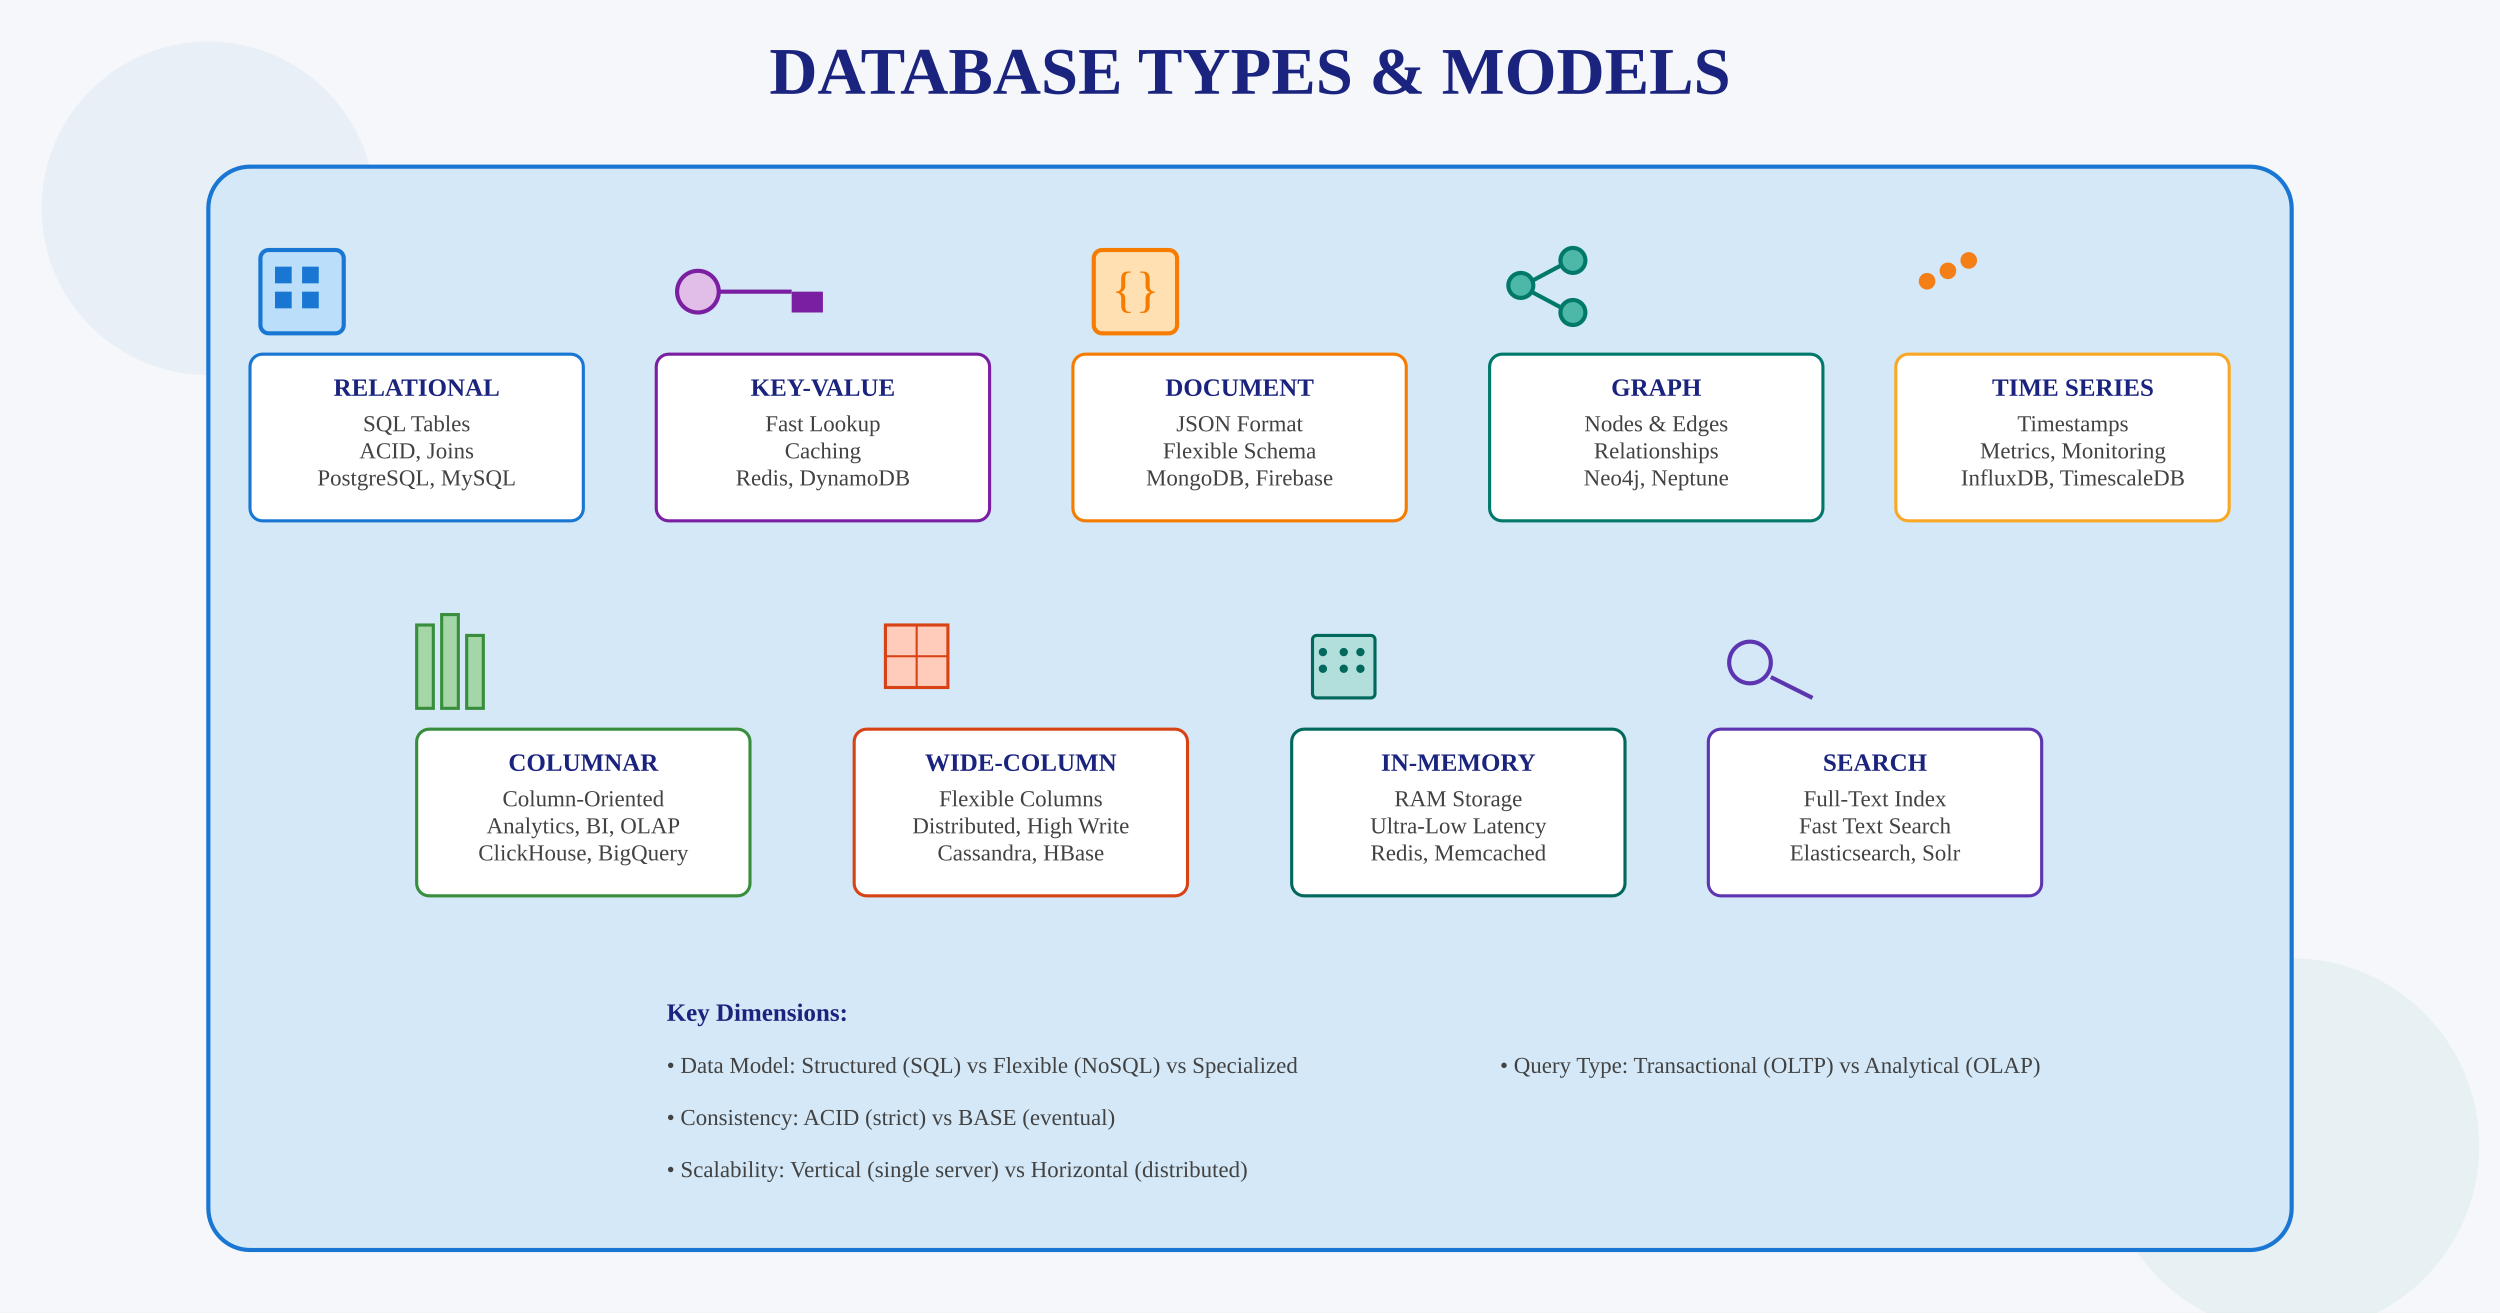
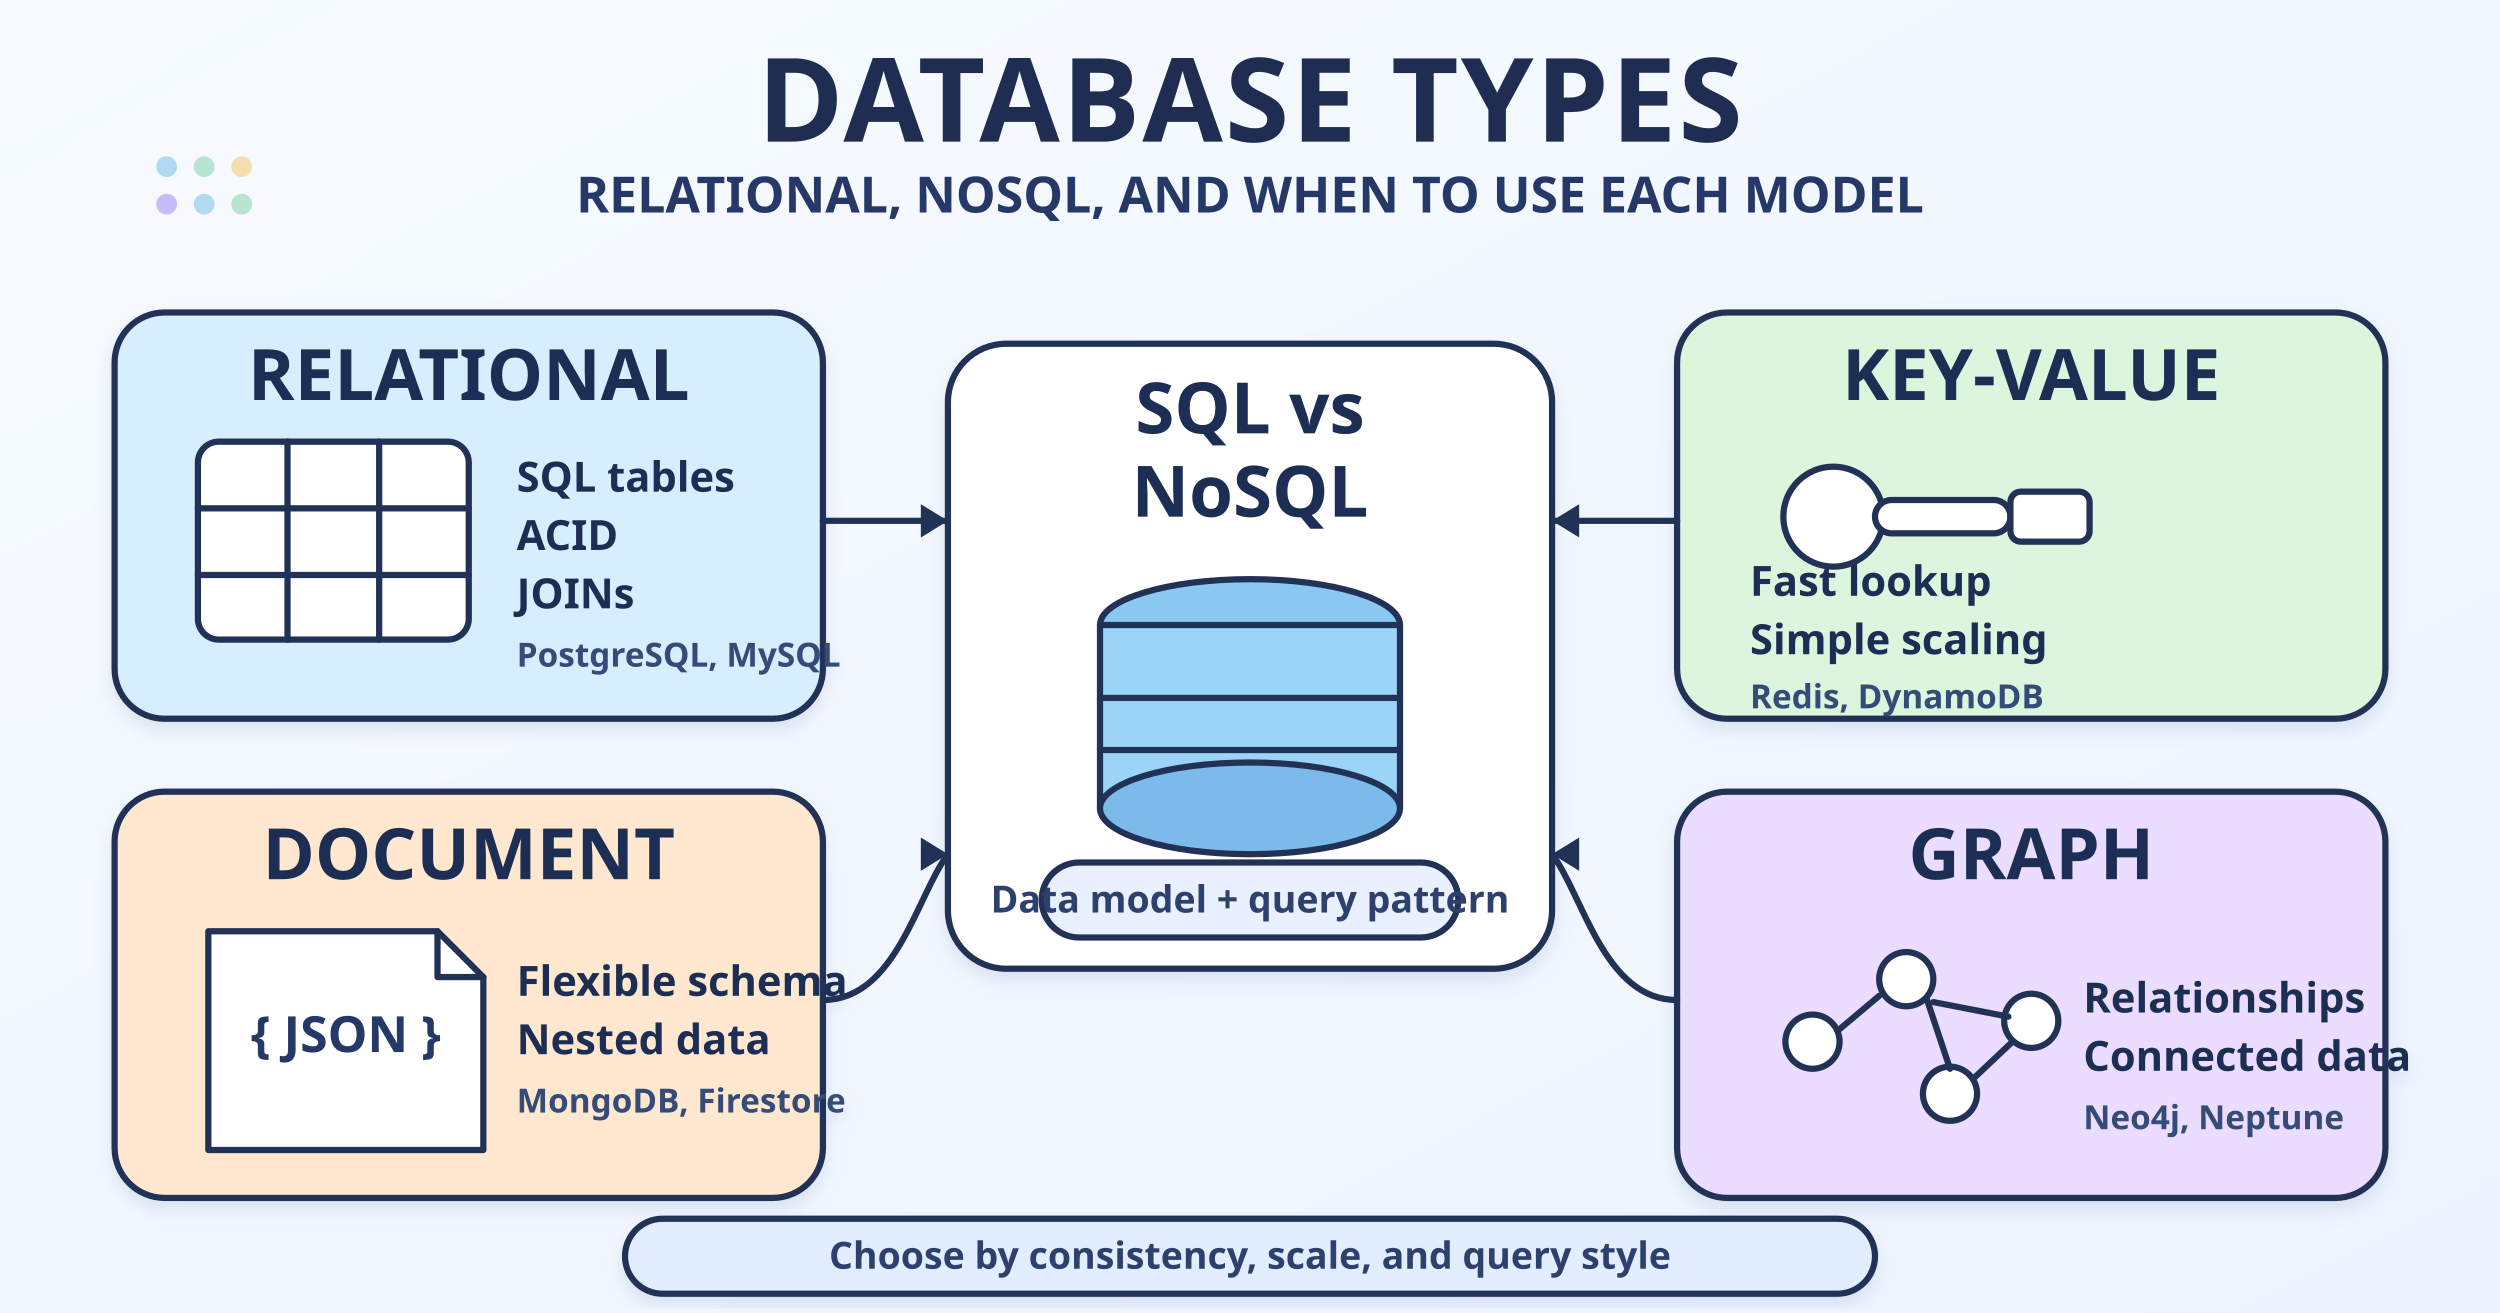
- <svg xmlns="http://www.w3.org/2000/svg" viewBox="0 0 1200 630">
+ <svg xmlns="http://www.w3.org/2000/svg" viewBox="0 0 1200 630" role="img" aria-labelledby="title desc">
  <defs>
+     <linearGradient id="bg" x1="0" y1="0" x2="1" y2="1">
+       <stop offset="0%" stop-color="#f7fbff" />
+       <stop offset="100%" stop-color="#eef4ff" />
+     </linearGradient>
+     <filter id="softShadow" x="-20%" y="-20%" width="140%" height="140%">
+       <feDropShadow dx="0" dy="4" stdDeviation="4" flood-color="#8aa2c7" flood-opacity="0.25" />
+     </filter>
    <style>
-       .title-main { font-size: 32px; font-weight: bold; fill: #1a237e; }
-       .label-bold { font-size: 12px; font-weight: bold; fill: #1a237e; }
-       .label-text { font-size: 11px; fill: #424242; }
+       .stroke { stroke: #223156; stroke-width: 3; stroke-linecap: round; stroke-linejoin: round; }
+       .title { font: 800 56px 'Trebuchet MS', 'Segoe UI', sans-serif; fill: #1f2d52; letter-spacing: 1px; }
+       .subtitle { font: 700 24px 'Trebuchet MS', 'Segoe UI', sans-serif; fill: #253867; }
+       .cardTitle { font: 800 34px 'Trebuchet MS', 'Segoe UI', sans-serif; fill: #1f2d52; }
+       .cardText { font: 600 20px 'Trebuchet MS', 'Segoe UI', sans-serif; fill: #1f2d52; }
+       .small { font: 700 18px 'Trebuchet MS', 'Segoe UI', sans-serif; fill: #2d3f6c; }
+       .mono { font: 700 16px 'Trebuchet MS', 'Segoe UI', sans-serif; fill: #344b78; }
    </style>
  </defs>
-   <rect width="1200" height="630" fill="#f5f7fa" />
-   <circle cx="100" cy="100" r="80" fill="#1976d2" opacity="0.06" />
-   <circle cx="1100" cy="550" r="90" fill="#00897b" opacity="0.06" />
-   <text x="600" y="45" text-anchor="middle" class="title-main">DATABASE TYPES &amp; MODELS</text>
-   <rect x="100" y="80" width="1000" height="520" fill="#d4e8f7" rx="20" stroke="#1976d2" stroke-width="2" />
-   <g>
-     <rect x="125" y="120" width="40" height="40" fill="#bbdefb" stroke="#1976d2" stroke-width="2" rx="4" />
-     <rect x="132" y="128" width="8" height="8" fill="#1976d2" />
-     <rect x="145" y="128" width="8" height="8" fill="#1976d2" />
-     <rect x="132" y="140" width="8" height="8" fill="#1976d2" />
-     <rect x="145" y="140" width="8" height="8" fill="#1976d2" />
-     <rect x="120" y="170" width="160" height="80" fill="#ffffff" stroke="#1976d2" stroke-width="1.5" rx="6" />
-     <text x="200" y="190" text-anchor="middle" class="label-bold">RELATIONAL</text>
-     <text x="200" y="207" text-anchor="middle" class="label-text">SQL Tables</text>
-     <text x="200" y="220" text-anchor="middle" class="label-text">ACID, Joins</text>
-     <text x="200" y="233" text-anchor="middle" class="label-text">PostgreSQL, MySQL</text>
+   <rect width="1200" height="630" fill="url(#bg)" />
+   <g opacity="0.55">
+     <circle cx="80" cy="80" r="5" fill="#78bde8" />
+     <circle cx="98" cy="80" r="5" fill="#87d2ac" />
+     <circle cx="116" cy="80" r="5" fill="#f4c86b" />
+     <circle cx="80" cy="98" r="5" fill="#9c89f4" />
+     <circle cx="98" cy="98" r="5" fill="#78bde8" />
+     <circle cx="116" cy="98" r="5" fill="#87d2ac" />
+     <circle cx="1090" cy="540" r="5" fill="#78bde8" />
+     <circle cx="1108" cy="540" r="5" fill="#87d2ac" />
+     <circle cx="1126" cy="540" r="5" fill="#f4c86b" />
+     <circle cx="1090" cy="558" r="5" fill="#9c89f4" />
+     <circle cx="1108" cy="558" r="5" fill="#78bde8" />
+     <circle cx="1126" cy="558" r="5" fill="#87d2ac" />
  </g>
-   <g>
-     <circle cx="335" cy="140" r="10" fill="#e1bee7" stroke="#7b1fa2" stroke-width="2" />
-     <line x1="345" y1="140" x2="380" y2="140" stroke="#7b1fa2" stroke-width="2" />
-     <rect x="380" y="140" width="15" height="10" fill="#7b1fa2" />
-     <rect x="315" y="170" width="160" height="80" fill="#ffffff" stroke="#7b1fa2" stroke-width="1.5" rx="6" />
-     <text x="395" y="190" text-anchor="middle" class="label-bold">KEY-VALUE</text>
-     <text x="395" y="207" text-anchor="middle" class="label-text">Fast Lookup</text>
-     <text x="395" y="220" text-anchor="middle" class="label-text">Caching</text>
-     <text x="395" y="233" text-anchor="middle" class="label-text">Redis, DynamoDB</text>
+   <text x="600" y="68" text-anchor="middle" class="title">DATABASE TYPES</text>
+   <text x="600" y="102" text-anchor="middle" class="subtitle">RELATIONAL, NOSQL, AND WHEN TO USE EACH MODEL</text>
+   <g filter="url(#softShadow)">
+     <rect x="455" y="165" width="290" height="300" rx="28" fill="#ffffff" class="stroke" />
+     <text x="600" y="208" text-anchor="middle" class="cardTitle">SQL vs</text>
+     <text x="600" y="248" text-anchor="middle" class="cardTitle">NoSQL</text>
+     <ellipse cx="600" cy="300" rx="72" ry="22" fill="#8ac8f2" class="stroke" />
+     <rect x="528" y="300" width="144" height="88" fill="#9bd4f7" class="stroke" />
+     <ellipse cx="600" cy="388" rx="72" ry="22" fill="#7cbbe9" class="stroke" />
+     <line x1="528" y1="335" x2="672" y2="335" class="stroke" />
+     <line x1="528" y1="360" x2="672" y2="360" class="stroke" />
+     <rect x="500" y="414" width="200" height="36" rx="18" fill="#e9f0ff" class="stroke" />
+     <text x="600" y="438" text-anchor="middle" class="small">Data model + query pattern</text>
  </g>
-   <g>
-     <rect x="525" y="120" width="40" height="40" fill="#ffe0b2" stroke="#f57c00" stroke-width="2" rx="4" />
-     <text x="545" y="147" text-anchor="middle" font-size="24" fill="#f57c00">{}</text>
-     <rect x="515" y="170" width="160" height="80" fill="#ffffff" stroke="#f57c00" stroke-width="1.5" rx="6" />
-     <text x="595" y="190" text-anchor="middle" class="label-bold">DOCUMENT</text>
-     <text x="595" y="207" text-anchor="middle" class="label-text">JSON Format</text>
-     <text x="595" y="220" text-anchor="middle" class="label-text">Flexible Schema</text>
-     <text x="595" y="233" text-anchor="middle" class="label-text">MongoDB, Firebase</text>
+   <g filter="url(#softShadow)">
+     <rect x="55" y="150" width="340" height="195" rx="24" fill="#d7eeff" class="stroke" />
+     <text x="225" y="192" text-anchor="middle" class="cardTitle">RELATIONAL</text>
+     <rect x="95" y="212" width="130" height="95" rx="10" fill="#ffffff" class="stroke" />
+     <line x1="95" y1="244" x2="225" y2="244" class="stroke" />
+     <line x1="95" y1="276" x2="225" y2="276" class="stroke" />
+     <line x1="138" y1="212" x2="138" y2="307" class="stroke" />
+     <line x1="182" y1="212" x2="182" y2="307" class="stroke" />
+     <text x="248" y="236" class="cardText">SQL tables</text>
+     <text x="248" y="264" class="cardText">ACID</text>
+     <text x="248" y="292" class="cardText">JOINs</text>
+     <text x="248" y="320" class="mono">PostgreSQL, MySQL</text>
  </g>
-   <g>
-     <circle cx="730" cy="137" r="6" fill="#4db8a8" stroke="#00796b" stroke-width="2" />
-     <circle cx="755" cy="150" r="6" fill="#4db8a8" stroke="#00796b" stroke-width="2" />
-     <circle cx="755" cy="125" r="6" fill="#4db8a8" stroke="#00796b" stroke-width="2" />
-     <line x1="735" y1="140" x2="750" y2="148" stroke="#00796b" stroke-width="2" />
-     <line x1="735" y1="135" x2="750" y2="127" stroke="#00796b" stroke-width="2" />
-     <rect x="715" y="170" width="160" height="80" fill="#ffffff" stroke="#00796b" stroke-width="1.5" rx="6" />
-     <text x="795" y="190" text-anchor="middle" class="label-bold">GRAPH</text>
-     <text x="795" y="207" text-anchor="middle" class="label-text">Nodes &amp; Edges</text>
-     <text x="795" y="220" text-anchor="middle" class="label-text">Relationships</text>
-     <text x="795" y="233" text-anchor="middle" class="label-text">Neo4j, Neptune</text>
+   <g filter="url(#softShadow)">
+     <rect x="805" y="150" width="340" height="195" rx="24" fill="#dcf6de" class="stroke" />
+     <text x="975" y="192" text-anchor="middle" class="cardTitle">KEY-VALUE</text>
+     <circle cx="880" cy="248" r="24" fill="#ffffff" class="stroke" />
+     <rect x="900" y="240" width="65" height="16" rx="8" fill="#ffffff" class="stroke" />
+     <rect x="965" y="236" width="38" height="24" rx="5" fill="#ffffff" class="stroke" />
+     <text x="840" y="286" class="cardText">Fast lookup</text>
+     <text x="840" y="314" class="cardText">Simple scaling</text>
+     <text x="840" y="340" class="mono">Redis, DynamoDB</text>
  </g>
-   <g>
-     <line x1="920" y1="125" x2="920" y2="125" stroke="#f57f17" stroke-width="2" />
-     <circle cx="925" cy="135" r="4" fill="#f57f17" />
-     <circle cx="935" cy="130" r="4" fill="#f57f17" />
-     <circle cx="945" cy="125" r="4" fill="#f57f17" />
-     <rect x="910" y="170" width="160" height="80" fill="#ffffff" stroke="#f9a825" stroke-width="1.5" rx="6" />
-     <text x="995" y="190" text-anchor="middle" class="label-bold">TIME SERIES</text>
-     <text x="995" y="207" text-anchor="middle" class="label-text">Timestamps</text>
-     <text x="995" y="220" text-anchor="middle" class="label-text">Metrics, Monitoring</text>
-     <text x="995" y="233" text-anchor="middle" class="label-text">InfluxDB, TimescaleDB</text>
+   <g filter="url(#softShadow)">
+     <rect x="55" y="380" width="340" height="195" rx="24" fill="#ffe8cf" class="stroke" />
+     <text x="225" y="422" text-anchor="middle" class="cardTitle">DOCUMENT</text>
+     <path d="M100 447 h110 l22 22 v83 h-132 z" fill="#ffffff" class="stroke" />
+     <path d="M210 447 v22 h22" fill="none" class="stroke" />
+     <text x="166" y="505" text-anchor="middle" class="subtitle">{ JSON }</text>
+     <text x="248" y="478" class="cardText">Flexible schema</text>
+     <text x="248" y="506" class="cardText">Nested data</text>
+     <text x="248" y="534" class="mono">MongoDB, Firestore</text>
  </g>
-   <g>
-     <rect x="200" y="300" width="8" height="40" fill="#a5d6a7" stroke="#388e3c" stroke-width="1.5" />
-     <rect x="212" y="295" width="8" height="45" fill="#a5d6a7" stroke="#388e3c" stroke-width="1.5" />
-     <rect x="224" y="305" width="8" height="35" fill="#a5d6a7" stroke="#388e3c" stroke-width="1.5" />
-     <rect x="200" y="350" width="160" height="80" fill="#ffffff" stroke="#388e3c" stroke-width="1.5" rx="6" />
-     <text x="280" y="370" text-anchor="middle" class="label-bold">COLUMNAR</text>
-     <text x="280" y="387" text-anchor="middle" class="label-text">Column-Oriented</text>
-     <text x="280" y="400" text-anchor="middle" class="label-text">Analytics, BI, OLAP</text>
-     <text x="280" y="413" text-anchor="middle" class="label-text">ClickHouse, BigQuery</text>
+   <g filter="url(#softShadow)">
+     <rect x="805" y="380" width="340" height="195" rx="24" fill="#ebddff" class="stroke" />
+     <text x="975" y="422" text-anchor="middle" class="cardTitle">GRAPH</text>
+     <circle cx="870" cy="500" r="13" fill="#ffffff" class="stroke" />
+     <circle cx="915" cy="470" r="13" fill="#ffffff" class="stroke" />
+     <circle cx="936" cy="525" r="13" fill="#ffffff" class="stroke" />
+     <circle cx="975" cy="490" r="13" fill="#ffffff" class="stroke" />
+     <line x1="883" y1="494" x2="902" y2="478" class="stroke" />
+     <line x1="928" y1="481" x2="964" y2="488" class="stroke" />
+     <line x1="925" y1="480" x2="936" y2="513" class="stroke" />
+     <line x1="948" y1="517" x2="966" y2="500" class="stroke" />
+     <text x="1000" y="486" class="cardText">Relationships</text>
+     <text x="1000" y="514" class="cardText">Connected data</text>
+     <text x="1000" y="542" class="mono">Neo4j, Neptune</text>
  </g>
-   <g>
-     <rect x="425" y="300" width="30" height="30" fill="#ffccbc" stroke="#d84315" stroke-width="1.5" />
-     <line x1="440" y1="300" x2="440" y2="330" stroke="#d84315" stroke-width="1" />
-     <line x1="425" y1="315" x2="455" y2="315" stroke="#d84315" stroke-width="1" />
-     <rect x="410" y="350" width="160" height="80" fill="#ffffff" stroke="#d84315" stroke-width="1.5" rx="6" />
-     <text x="490" y="370" text-anchor="middle" class="label-bold">WIDE-COLUMN</text>
-     <text x="490" y="387" text-anchor="middle" class="label-text">Flexible Columns</text>
-     <text x="490" y="400" text-anchor="middle" class="label-text">Distributed, High Write</text>
-     <text x="490" y="413" text-anchor="middle" class="label-text">Cassandra, HBase</text>
+   <g fill="none" class="stroke">
+     <path d="M395 250 C430 250, 440 250, 455 250" />
+     <path d="M805 250 C770 250, 760 250, 745 250" />
+     <path d="M395 480 C430 480, 440 430, 455 410" />
+     <path d="M805 480 C770 480, 760 430, 745 410" />
  </g>
-   <g>
-     <rect x="630" y="305" width="30" height="30" fill="#b2dfdb" stroke="#00695c" stroke-width="1.5" rx="2" />
-     <circle cx="635" cy="313" r="2" fill="#00695c" />
-     <circle cx="653" cy="313" r="2" fill="#00695c" />
-     <circle cx="645" cy="313" r="2" fill="#00695c" />
-     <circle cx="635" cy="321" r="2" fill="#00695c" />
-     <circle cx="653" cy="321" r="2" fill="#00695c" />
-     <circle cx="645" cy="321" r="2" fill="#00695c" />
-     <rect x="620" y="350" width="160" height="80" fill="#ffffff" stroke="#00695c" stroke-width="1.5" rx="6" />
-     <text x="700" y="370" text-anchor="middle" class="label-bold">IN-MEMORY</text>
-     <text x="700" y="387" text-anchor="middle" class="label-text">RAM Storage</text>
-     <text x="700" y="400" text-anchor="middle" class="label-text">Ultra-Low Latency</text>
-     <text x="700" y="413" text-anchor="middle" class="label-text">Redis, Memcached</text>
+   <g fill="#223156">
+     <polygon points="455,250 442,242 442,258" />
+     <polygon points="745,250 758,242 758,258" />
+     <polygon points="455,410 442,402 442,418" />
+     <polygon points="745,410 758,402 758,418" />
  </g>
-   <g>
-     <circle cx="840" cy="318" r="10" fill="none" stroke="#5e35b1" stroke-width="2" />
-     <line x1="850" y1="325" x2="870" y2="335" stroke="#5e35b1" stroke-width="2" />
-     <rect x="820" y="350" width="160" height="80" fill="#ffffff" stroke="#5e35b1" stroke-width="1.5" rx="6" />
-     <text x="900" y="370" text-anchor="middle" class="label-bold">SEARCH</text>
-     <text x="900" y="387" text-anchor="middle" class="label-text">Full-Text Index</text>
-     <text x="900" y="400" text-anchor="middle" class="label-text">Fast Text Search</text>
-     <text x="900" y="413" text-anchor="middle" class="label-text">Elasticsearch, Solr</text>
-   </g>
-   <g>
-     <text x="320" y="490" font-size="12" font-weight="bold" fill="#1a237e">Key Dimensions:</text>
-     <text x="320" y="515" font-size="11" fill="#424242">
-       <tspan>• Data Model: Structured (SQL) vs Flexible (NoSQL) vs Specialized</tspan>
-     </text>
-     <text x="320" y="540" font-size="11" fill="#424242">
-       <tspan>• Consistency: ACID (strict) vs BASE (eventual)</tspan>
-     </text>
-     <text x="320" y="565" font-size="11" fill="#424242">
-       <tspan>• Scalability: Vertical (single server) vs Horizontal (distributed)</tspan>
-     </text>
-     <text x="720" y="515" font-size="11" fill="#424242">
-       <tspan>• Query Type: Transactional (OLTP) vs Analytical (OLAP)</tspan>
-     </text>
+   <g filter="url(#softShadow)">
+     <rect x="300" y="585" width="600" height="36" rx="18" fill="#e2edff" class="stroke" />
+     <text x="600" y="609" text-anchor="middle" class="small">Choose by consistency, scale, and query style</text>
  </g>
</svg>
